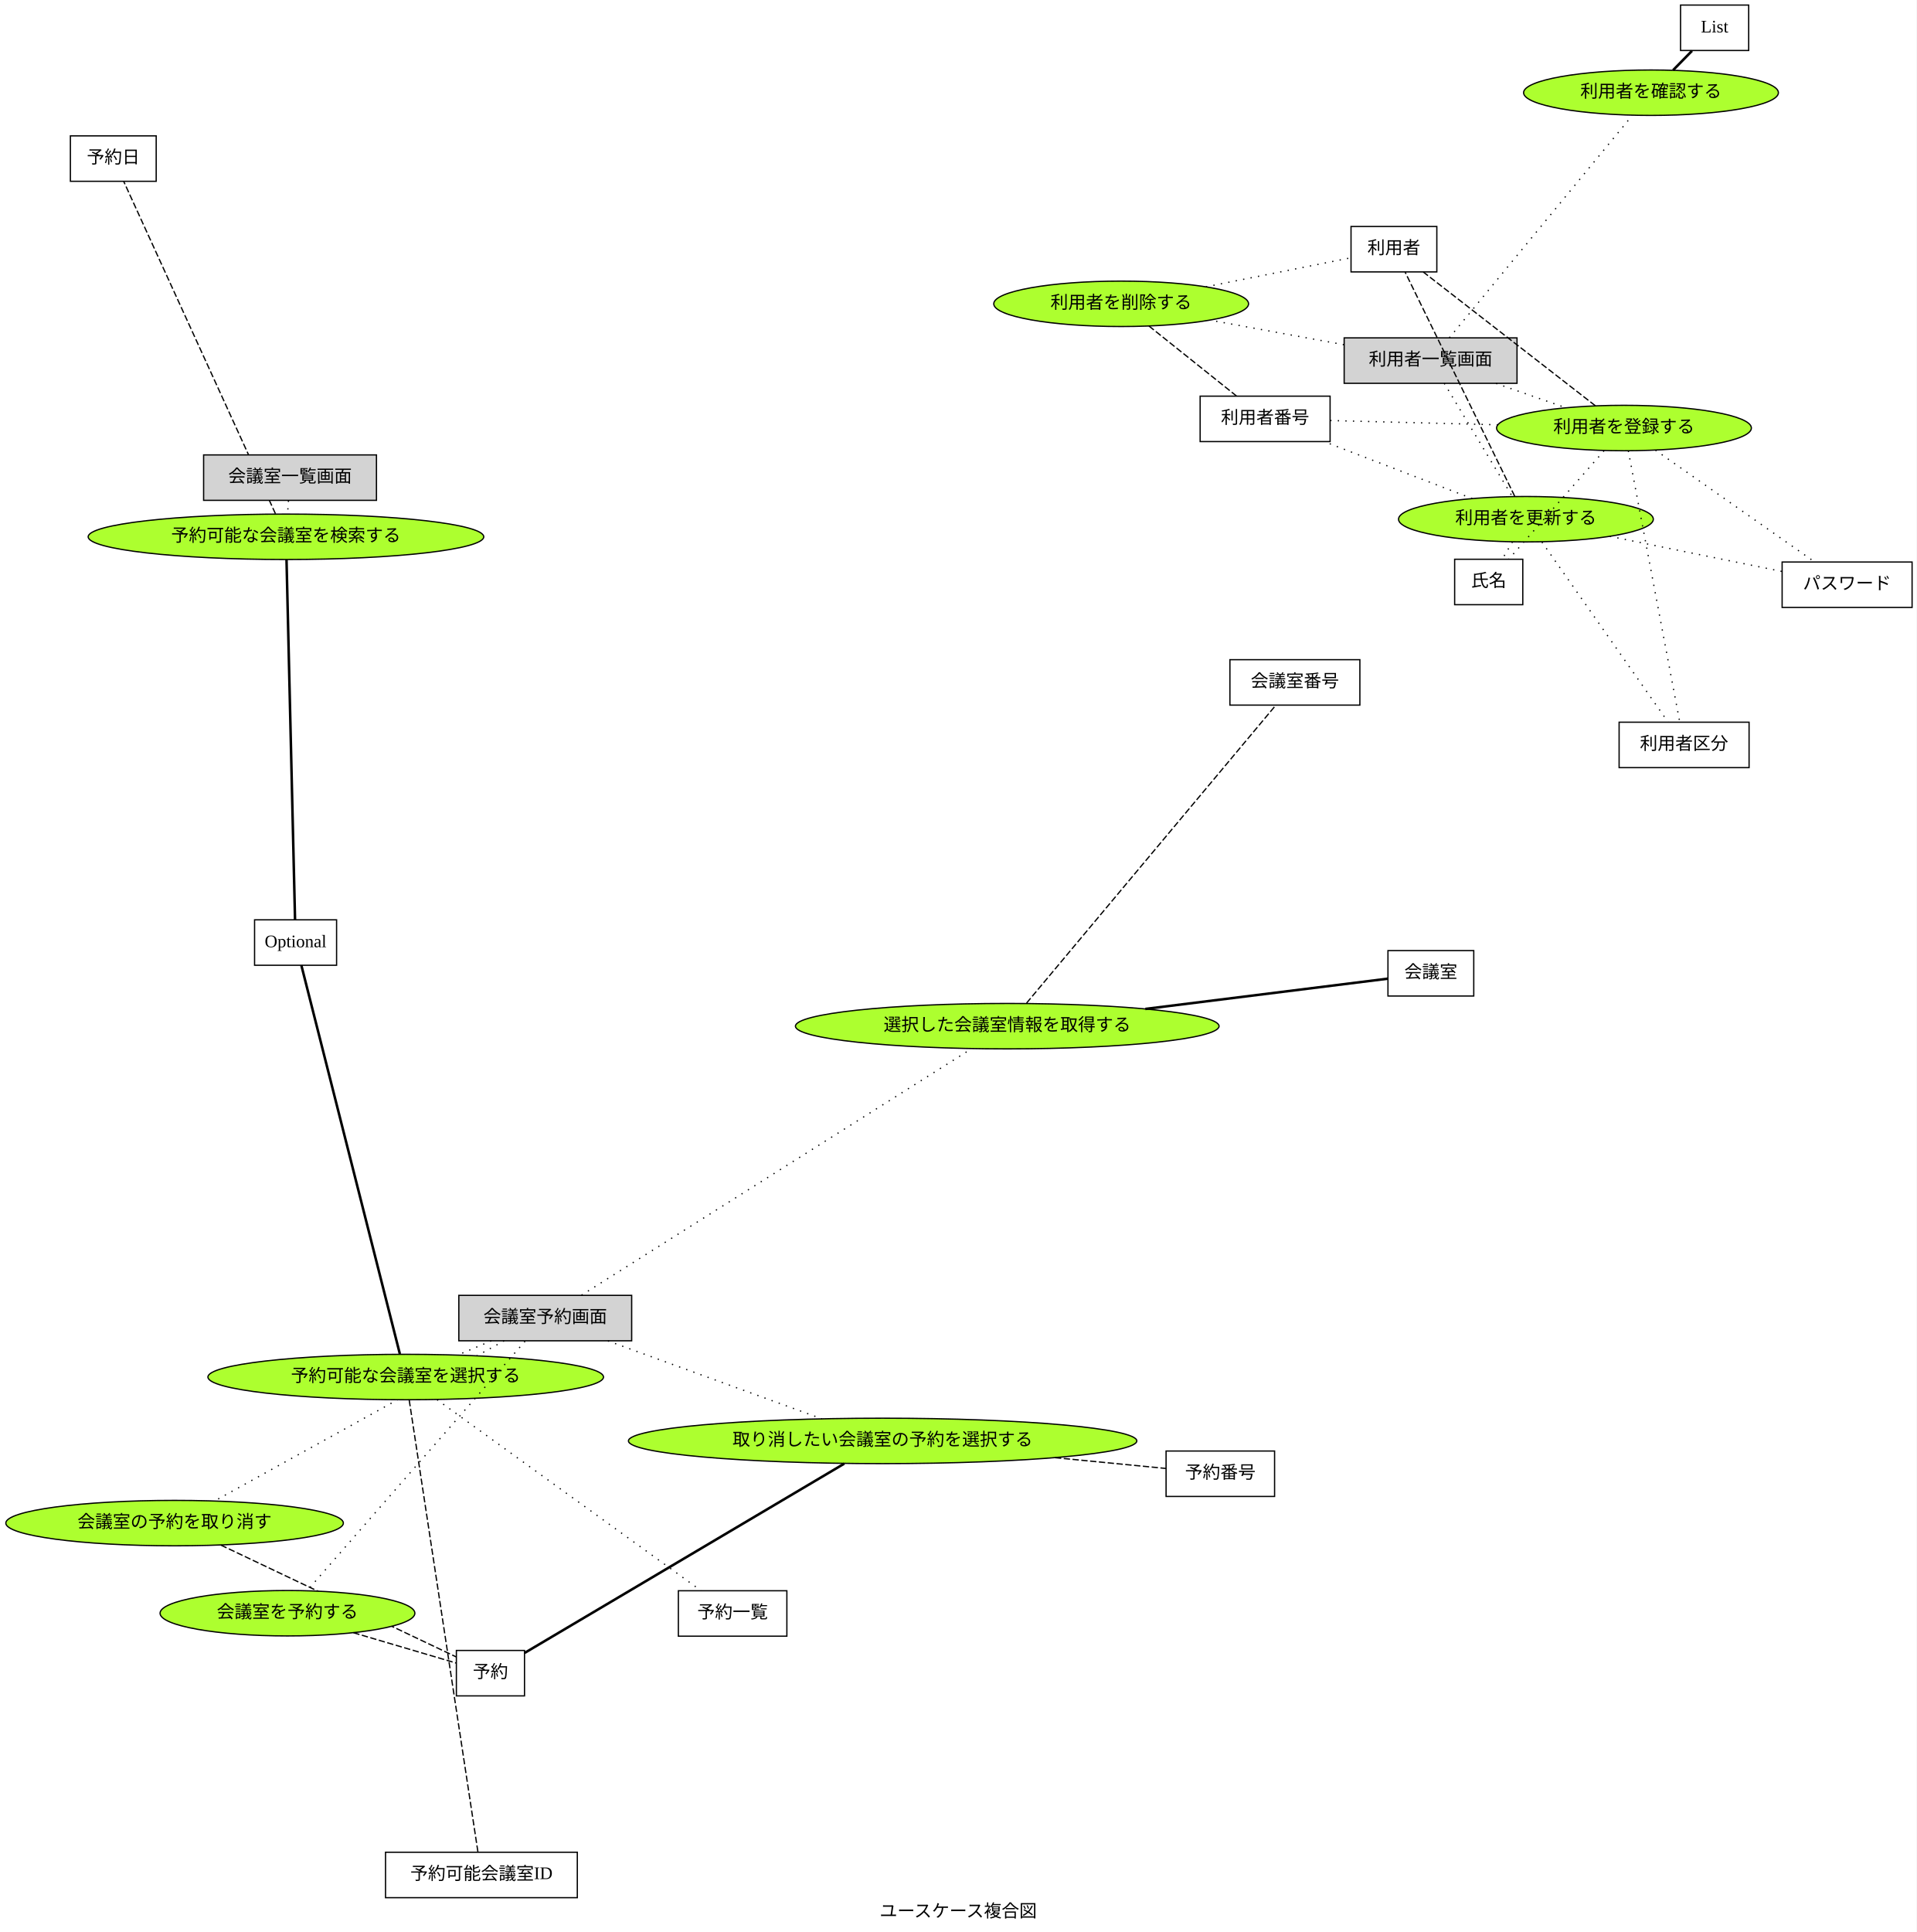
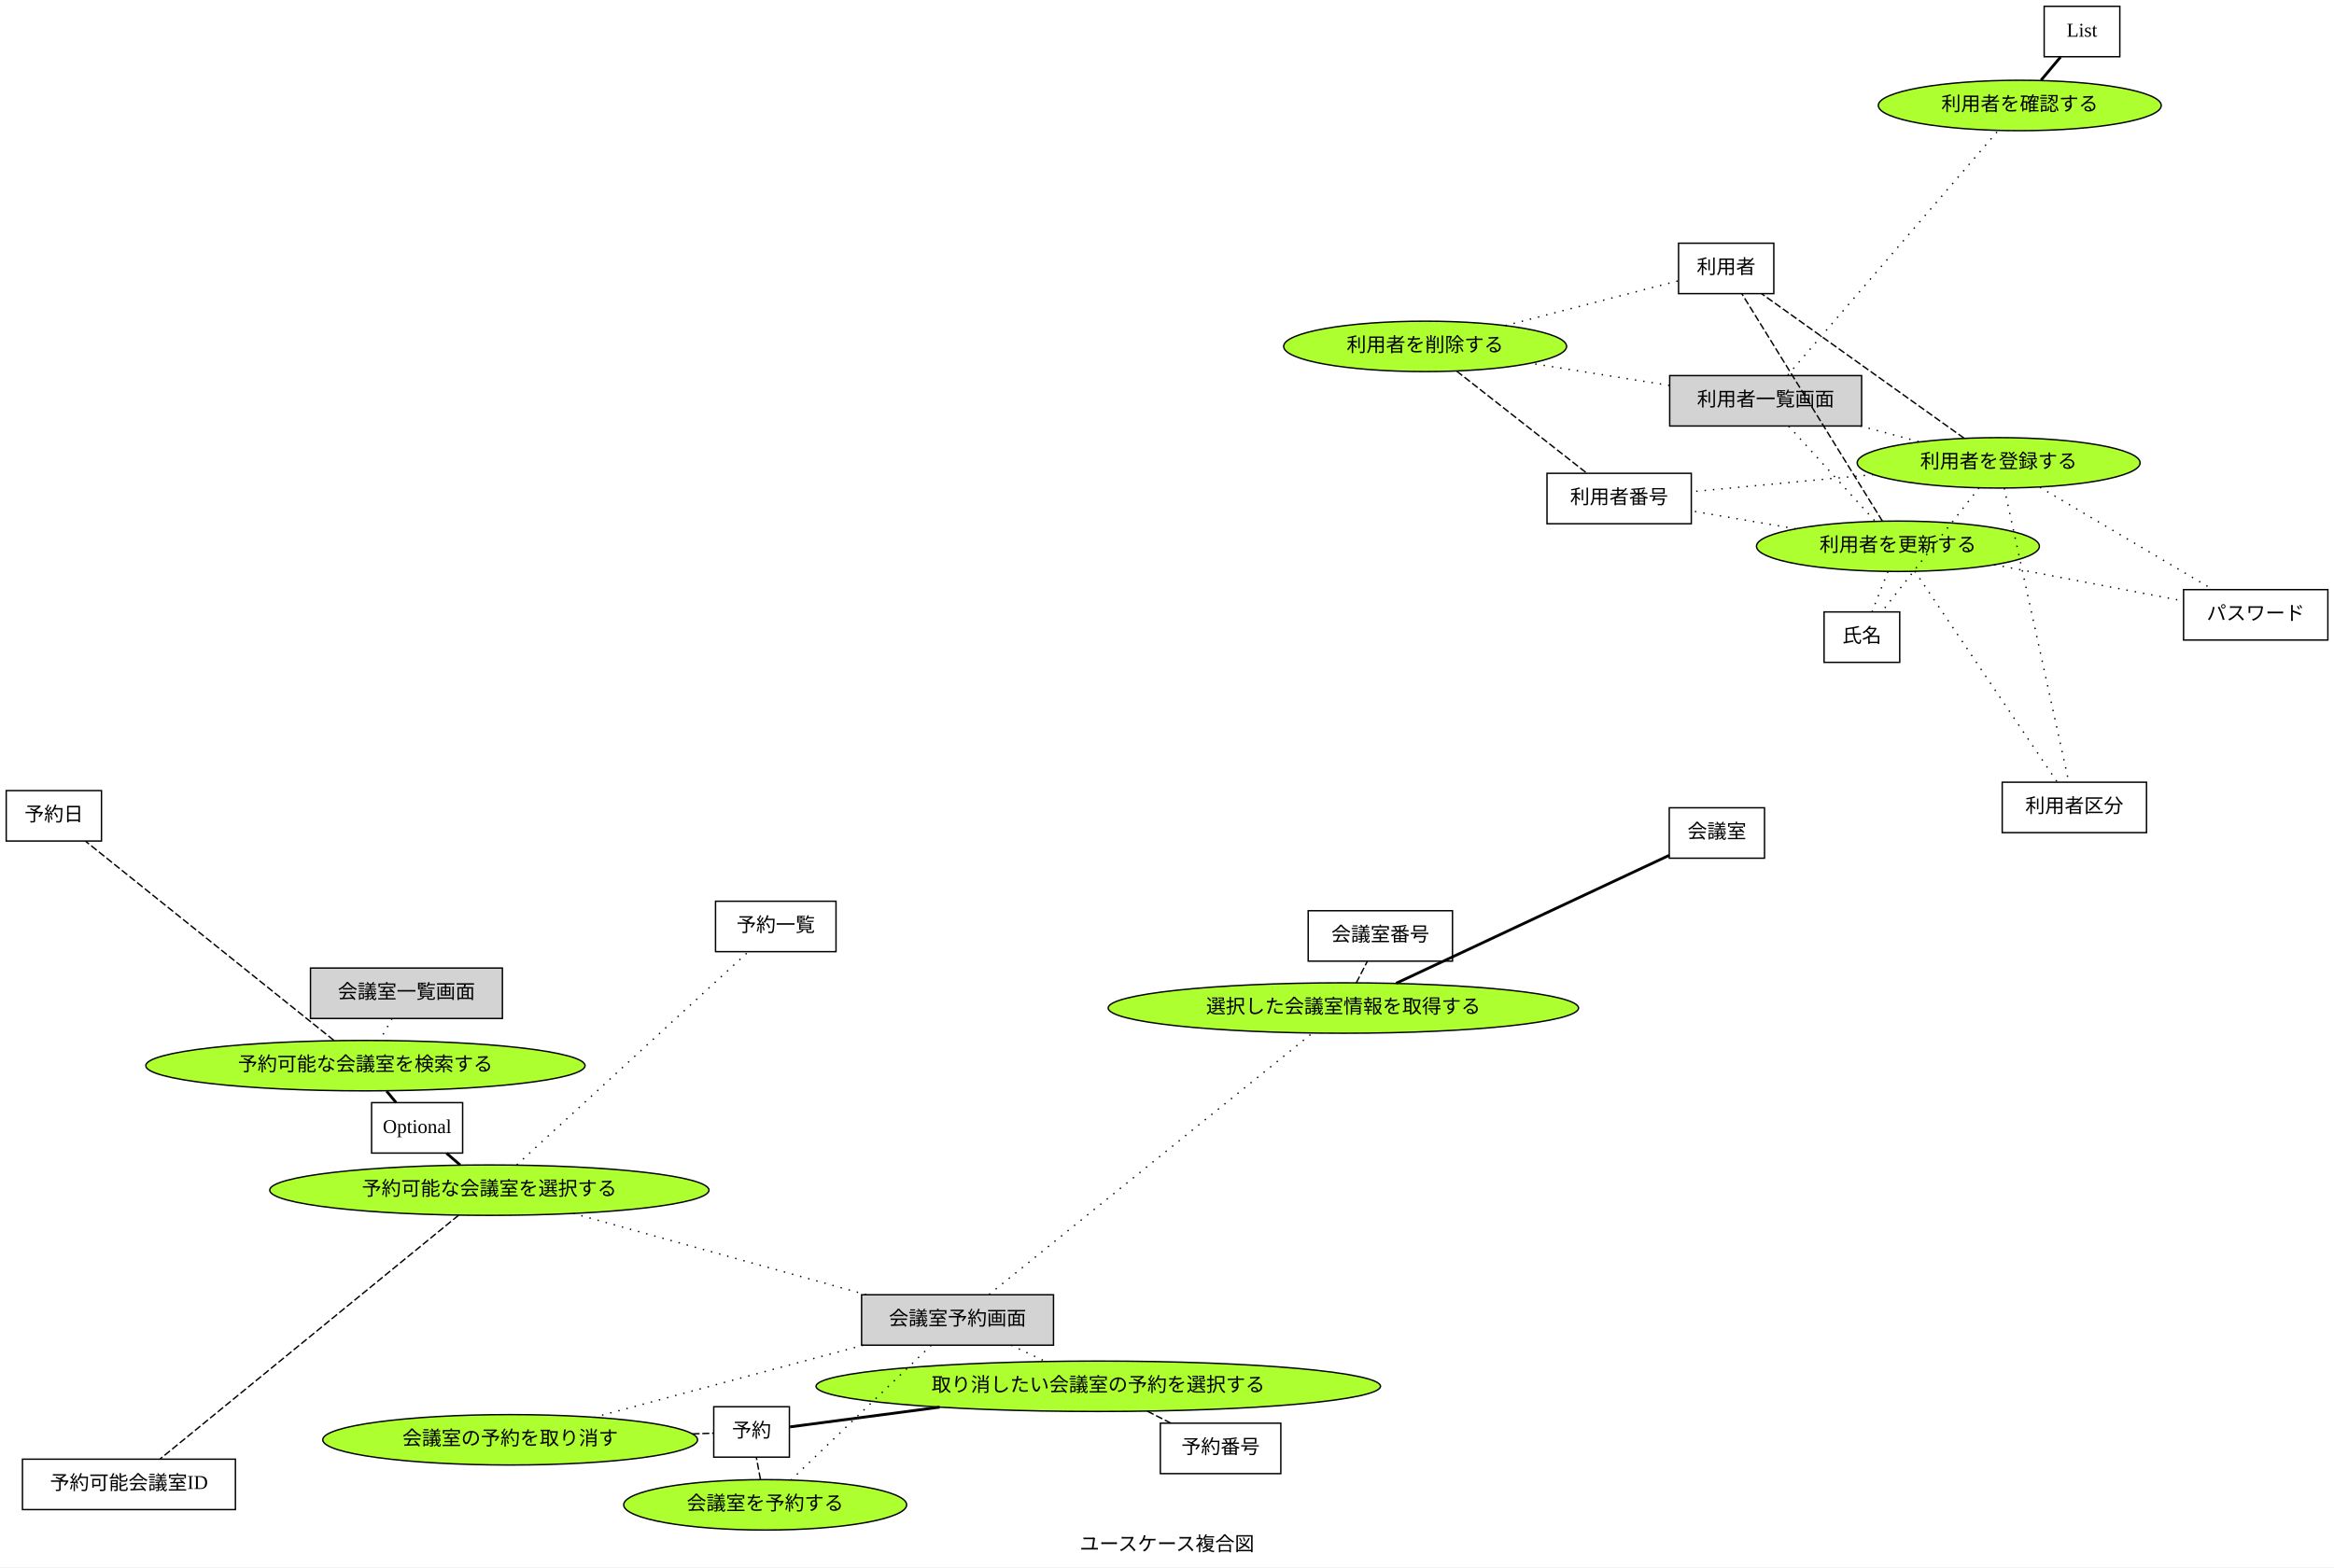
- <svg xmlns="http://www.w3.org/2000/svg" xmlns:xlink="http://www.w3.org/1999/xlink" width="1519pt" height="1531pt" viewBox="0.00 0.00 1519.00 1531.00">
-   <g id="graph0" class="graph" transform="scale(1 1) rotate(0) translate(4 1504)">
-     <polygon fill="white" stroke="transparent" points="-4,27 -4,-1504 1515,-1504 1515,27 -4,27" />
-     <text text-anchor="middle" x="755.5" y="15.2" font-family="Times New Roman,serif" font-size="14.00">ユースケース複合図
+ <svg xmlns="http://www.w3.org/2000/svg" xmlns:xlink="http://www.w3.org/1999/xlink" width="1666pt" height="1119pt" viewBox="0.00 0.00 1666.00 1119.00">
+   <g id="graph0" class="graph" transform="scale(1 1) rotate(0) translate(4 1092)">
+     <polygon fill="white" stroke="transparent" points="-4,27 -4,-1092 1662,-1092 1662,27 -4,27" />
+     <text text-anchor="middle" x="829" y="15.2" font-family="Times New Roman,serif" font-size="14.00">ユースケース複合図
        </text>
    <g id="node1" class="node">
      <g id="a_node1">
        <a xlink:href="https://github.com/k2works/application_programing_excercise_2022/tree/take13/src/main/java/mrs/application/scenario/MeetingRoomReservationScenario.java" xlink:title="MeetingRoomReservationScenario.cancel(Reservation)">
-           <ellipse fill="greenyellow" stroke="black" cx="134.38" cy="-297.03" rx="133.78" ry="18" />
-           <text text-anchor="middle" x="134.38" y="-293.33" font-family="Times New Roman,serif" font-size="14.00">会議室の予約を取り消す
+           <ellipse fill="greenyellow" stroke="black" cx="360.16" cy="-63.98" rx="133.78" ry="18" />
+           <text text-anchor="middle" x="360.16" y="-60.28" font-family="Times New Roman,serif" font-size="14.00">会議室の予約を取り消す
                    </text>
        </a>
      </g>
    </g>
    <g id="node2" class="node">
      <g id="a_node2">
        <a xlink:title="Reservation">
-           <polygon fill="none" stroke="black" points="411.71,-196.11 357.71,-196.11 357.71,-160.11 411.71,-160.11 411.71,-196.11" />
-           <text text-anchor="middle" x="384.71" y="-174.41" font-family="Times New Roman,serif" font-size="14.00">予約
+           <polygon fill="none" stroke="black" points="559.47,-87.6 505.47,-87.6 505.47,-51.6 559.47,-51.6 559.47,-87.6" />
+           <text text-anchor="middle" x="532.47" y="-65.9" font-family="Times New Roman,serif" font-size="14.00">予約
                    </text>
        </a>
      </g>
    </g>
    <g id="edge1" class="edge">
-       <path fill="none" stroke="black" stroke-dasharray="5,2" d="M171.04,-279.61C221.83,-255.48 312.43,-212.45 357.58,-191" />
+       <path fill="none" stroke="black" stroke-dasharray="5,2" d="M490.32,-68.22C495.63,-68.4 500.63,-68.56 505.21,-68.71" />
    </g>
    <g id="node7" class="node">
      <g id="a_node7">
        <a xlink:href="https://github.com/k2works/application_programing_excercise_2022/tree/take13/src/main/java/mrs/application/scenario/MeetingRoomReservationScenario.java" xlink:title="MeetingRoomReservationScenario.findOne(ReservationId)">
-           <ellipse fill="greenyellow" stroke="black" cx="695.55" cy="-362.16" rx="201.46" ry="18" />
-           <text text-anchor="middle" x="695.55" y="-358.46" font-family="Times New Roman,serif" font-size="14.00">取り消したい会議室の予約を選択する
+           <ellipse fill="greenyellow" stroke="black" cx="779.94" cy="-102.2" rx="201.46" ry="18" />
+           <text text-anchor="middle" x="779.94" y="-98.5" font-family="Times New Roman,serif" font-size="14.00">取り消したい会議室の予約を選択する
                    </text>
        </a>
      </g>
    </g>
    <g id="edge6" class="edge">
-       <path fill="none" stroke="black" stroke-width="2" d="M411.75,-194.12C469.5,-228.31 604.55,-308.28 665.16,-344.17" />
+       <path fill="none" stroke="black" stroke-width="2" d="M559.9,-73.21C586.01,-76.65 627.1,-82.07 666.74,-87.29" />
    </g>
    <g id="node3" class="node">
      <g id="a_node3">
        <a xlink:title="ReservationsController">
-           <polygon fill="lightgray" stroke="black" points="496.65,-477.5 359.65,-477.5 359.65,-441.5 496.65,-441.5 496.65,-477.5" />
-           <text text-anchor="middle" x="428.15" y="-455.8" font-family="Times New Roman,serif" font-size="14.00">会議室予約画面
+           <polygon fill="lightgray" stroke="black" points="747.99,-167.54 610.99,-167.54 610.99,-131.54 747.99,-131.54 747.99,-167.54" />
+           <text text-anchor="middle" x="679.49" y="-145.84" font-family="Times New Roman,serif" font-size="14.00">会議室予約画面
                    </text>
        </a>
      </g>
    </g>
    <g id="edge2" class="edge">
-       <path fill="none" stroke="black" stroke-dasharray="1,5" d="M395.59,-441.49C338.82,-410.1 222.43,-345.73 166.19,-314.63" />
+       <path fill="none" stroke="black" stroke-dasharray="1,5" d="M612.16,-131.5C555.44,-116.3 475.02,-94.75 420.4,-80.12" />
    </g>
    <g id="node4" class="node">
      <g id="a_node4">
        <a xlink:href="https://github.com/k2works/application_programing_excercise_2022/tree/take13/src/main/java/mrs/application/scenario/MeetingRoomReservationScenario.java" xlink:title="MeetingRoomReservationScenario.findMeetingRoom(RoomId)">
-           <ellipse fill="greenyellow" stroke="black" cx="794.32" cy="-690.82" rx="167.87" ry="18" />
-           <text text-anchor="middle" x="794.32" y="-687.12" font-family="Times New Roman,serif" font-size="14.00">選択した会議室情報を取得する
+           <ellipse fill="greenyellow" stroke="black" cx="954.89" cy="-372.27" rx="167.87" ry="18" />
+           <text text-anchor="middle" x="954.89" y="-368.57" font-family="Times New Roman,serif" font-size="14.00">選択した会議室情報を取得する
                    </text>
        </a>
      </g>
    </g>
    <g id="edge5" class="edge">
-       <path fill="none" stroke="black" stroke-dasharray="1,5" d="M456.89,-477.65C525.5,-521 698.25,-630.13 766.22,-673.07" />
+       <path fill="none" stroke="black" stroke-dasharray="1,5" d="M702.03,-167.77C753.93,-209.74 881.36,-312.81 932.81,-354.42" />
    </g>
    <g id="edge8" class="edge">
-       <path fill="none" stroke="black" stroke-dasharray="1,5" d="M477.82,-441.42C526.3,-423.77 599.57,-397.09 647.49,-379.65" />
+       <path fill="none" stroke="black" stroke-dasharray="1,5" d="M717.75,-131.51C725.74,-127.75 734.15,-123.78 742.12,-120.03" />
    </g>
    <g id="node9" class="node">
      <g id="a_node9">
        <a xlink:href="https://github.com/k2works/application_programing_excercise_2022/tree/take13/src/main/java/mrs/application/scenario/MeetingRoomReservationScenario.java" xlink:title="MeetingRoomReservationScenario.findReservations(ReservableRoomId)">
-           <ellipse fill="greenyellow" stroke="black" cx="317.56" cy="-412.78" rx="156.77" ry="18" />
-           <text text-anchor="middle" x="317.56" y="-409.08" font-family="Times New Roman,serif" font-size="14.00">予約可能な会議室を選択する
+           <ellipse fill="greenyellow" stroke="black" cx="345.29" cy="-242.23" rx="156.77" ry="18" />
+           <text text-anchor="middle" x="345.29" y="-238.53" font-family="Times New Roman,serif" font-size="14.00">予約可能な会議室を選択する
                    </text>
        </a>
      </g>
    </g>
    <g id="edge12" class="edge">
-       <path fill="none" stroke="black" stroke-dasharray="1,5" d="M385.39,-441.44C376.64,-437.74 367.45,-433.85 358.75,-430.18" />
+       <path fill="none" stroke="black" stroke-dasharray="1,5" d="M614.26,-167.63C553.66,-184.44 464.16,-209.26 405.3,-225.59" />
    </g>
    <g id="node13" class="node">
      <g id="a_node13">
        <a xlink:href="https://github.com/k2works/application_programing_excercise_2022/tree/take13/src/main/java/mrs/application/scenario/MeetingRoomReservationScenario.java" xlink:title="MeetingRoomReservationScenario.reserve(Reservation)">
-           <ellipse fill="greenyellow" stroke="black" cx="223.84" cy="-225.61" rx="100.98" ry="18" />
-           <text text-anchor="middle" x="223.84" y="-221.91" font-family="Times New Roman,serif" font-size="14.00">会議室を予約する
+           <ellipse fill="greenyellow" stroke="black" cx="542.18" cy="-17.55" rx="100.98" ry="18" />
+           <text text-anchor="middle" x="542.18" y="-13.85" font-family="Times New Roman,serif" font-size="14.00">会議室を予約する
                    </text>
        </a>
      </g>
    </g>
    <g id="edge14" class="edge">
-       <path fill="none" stroke="black" stroke-dasharray="1,5" d="M412.12,-441.15C373.84,-397.32 277.45,-286.98 239.52,-243.56" />
+       <path fill="none" stroke="black" stroke-dasharray="1,5" d="M660.69,-131.47C634.39,-106.19 586.93,-60.57 560.76,-35.41" />
    </g>
    <g id="node6" class="node">
      <g id="a_node6">
        <a xlink:title="RoomId">
-           <polygon fill="none" stroke="black" points="1073.8,-981.24 970.8,-981.24 970.8,-945.24 1073.8,-945.24 1073.8,-981.24" />
-           <text text-anchor="middle" x="1022.3" y="-959.54" font-family="Times New Roman,serif" font-size="14.00">会議室番号
+           <polygon fill="none" stroke="black" points="1032.78,-441.74 929.78,-441.74 929.78,-405.74 1032.78,-405.74 1032.78,-441.74" />
+           <text text-anchor="middle" x="981.28" y="-420.04" font-family="Times New Roman,serif" font-size="14.00">会議室番号
                    </text>
        </a>
      </g>
    </g>
    <g id="edge4" class="edge">
-       <path fill="none" stroke="black" stroke-dasharray="5,2" d="M809.63,-709.12C851.16,-758.74 965.6,-895.49 1007.06,-945.03" />
+       <path fill="none" stroke="black" stroke-dasharray="5,2" d="M964.12,-390.27C966.67,-395.26 969.45,-400.67 972.01,-405.66" />
    </g>
    <g id="node5" class="node">
      <g id="a_node5">
        <a xlink:title="MeetingRoom">
-           <polygon fill="none" stroke="black" points="1164.06,-750.71 1096.06,-750.71 1096.06,-714.71 1164.06,-714.71 1164.06,-750.71" />
-           <text text-anchor="middle" x="1130.06" y="-729.01" font-family="Times New Roman,serif" font-size="14.00">会議室
+           <polygon fill="none" stroke="black" points="1255.51,-515.25 1187.51,-515.25 1187.51,-479.25 1255.51,-479.25 1255.51,-515.25" />
+           <text text-anchor="middle" x="1221.51" y="-493.55" font-family="Times New Roman,serif" font-size="14.00">会議室
                    </text>
        </a>
      </g>
    </g>
    <g id="edge3" class="edge">
-       <path fill="none" stroke="black" stroke-width="2" d="M1096.02,-728.47C1051.26,-722.88 970.47,-712.8 903.76,-704.47" />
+       <path fill="none" stroke="black" stroke-width="2" d="M1187.47,-481.3C1137.49,-457.87 1044.57,-414.31 992.58,-389.95" />
    </g>
    <g id="node8" class="node">
      <g id="a_node8">
        <a xlink:title="ReservationId">
-           <polygon fill="none" stroke="black" points="1006.2,-354.15 920.2,-354.15 920.2,-318.15 1006.2,-318.15 1006.2,-354.15" />
-           <text text-anchor="middle" x="963.2" y="-332.45" font-family="Times New Roman,serif" font-size="14.00">予約番号
+           <polygon fill="none" stroke="black" points="910.25,-75.84 824.25,-75.84 824.25,-39.84 910.25,-39.84 910.25,-75.84" />
+           <text text-anchor="middle" x="867.25" y="-54.14" font-family="Times New Roman,serif" font-size="14.00">予約番号
                    </text>
        </a>
      </g>
    </g>
    <g id="edge7" class="edge">
-       <path fill="none" stroke="black" stroke-dasharray="5,2" d="M832.12,-348.89C864.08,-345.78 895.84,-342.7 920.08,-340.34" />
+       <path fill="none" stroke="black" stroke-dasharray="5,2" d="M814.95,-84.41C820.45,-81.62 826.15,-78.72 831.66,-75.92" />
    </g>
    <g id="node11" class="node">
      <g id="a_node11">
        <a xlink:title="ReservableRoomId">
-           <polygon fill="none" stroke="black" points="453.56,-36.2 301.56,-36.2 301.56,-0.2 453.56,-0.2 453.56,-36.2" />
-           <text text-anchor="middle" x="377.56" y="-14.5" font-family="Times New Roman,serif" font-size="14.00">予約可能会議室ID
+           <polygon fill="none" stroke="black" points="164.04,-50.15 12.04,-50.15 12.04,-14.15 164.04,-14.15 164.04,-50.15" />
+           <text text-anchor="middle" x="88.04" y="-28.45" font-family="Times New Roman,serif" font-size="14.00">予約可能会議室ID
                    </text>
        </a>
      </g>
    </g>
    <g id="edge10" class="edge">
-       <path fill="none" stroke="black" stroke-dasharray="5,2" d="M320.33,-394.54C330.38,-328.46 364.81,-102.01 374.82,-36.24" />
+       <path fill="none" stroke="black" stroke-dasharray="5,2" d="M323.35,-224.32C274.87,-184.73 159.04,-90.14 110.28,-50.31" />
    </g>
    <g id="node12" class="node">
      <g id="a_node12">
        <a xlink:title="ReservationList">
-           <polygon fill="none" stroke="black" points="619.65,-243.42 533.65,-243.42 533.65,-207.42 619.65,-207.42 619.65,-243.42" />
-           <text text-anchor="middle" x="576.65" y="-221.72" font-family="Times New Roman,serif" font-size="14.00">予約一覧
+           <polygon fill="none" stroke="black" points="592.74,-448.52 506.74,-448.52 506.74,-412.52 592.74,-412.52 592.74,-448.52" />
+           <text text-anchor="middle" x="549.74" y="-426.82" font-family="Times New Roman,serif" font-size="14.00">予約一覧
                    </text>
        </a>
      </g>
    </g>
    <g id="edge11" class="edge">
-       <path fill="none" stroke="black" stroke-dasharray="1,5" d="M342.4,-394.81C391.8,-359.09 501.86,-279.51 551.5,-243.61" />
+       <path fill="none" stroke="black" stroke-dasharray="1,5" d="M364.89,-260.28C403.87,-296.18 490.72,-376.17 529.89,-412.24" />
    </g>
    <g id="node10" class="node">
      <g id="a_node10">
        <a xlink:title="Optional">
-           <polygon fill="none" stroke="black" points="262.77,-775.09 197.77,-775.09 197.77,-739.09 262.77,-739.09 262.77,-775.09" />
-           <text text-anchor="middle" x="230.27" y="-753.39" font-family="Times New Roman,serif" font-size="14.00">Optional
+           <polygon fill="none" stroke="black" points="326.23,-304.71 261.23,-304.71 261.23,-268.71 326.23,-268.71 326.23,-304.71" />
+           <text text-anchor="middle" x="293.73" y="-283.01" font-family="Times New Roman,serif" font-size="14.00">Optional
                    </text>
        </a>
      </g>
    </g>
    <g id="edge9" class="edge">
-       <path fill="none" stroke="black" stroke-width="2" d="M234.84,-739.06C249.89,-679.7 297.79,-490.75 312.93,-431.04" />
+       <path fill="none" stroke="black" stroke-width="2" d="M314.7,-268.62C317.93,-265.83 321.27,-262.95 324.5,-260.16" />
    </g>
    <g id="node25" class="node">
      <g id="a_node25">
        <a xlink:href="https://github.com/k2works/application_programing_excercise_2022/tree/take13/src/main/java/mrs/application/service/room/RoomService.java" xlink:title="RoomService.findReservableRooms(ReservedDate)">
-           <ellipse fill="greenyellow" stroke="black" cx="222.65" cy="-1078.62" rx="156.77" ry="18" />
-           <text text-anchor="middle" x="222.65" y="-1074.92" font-family="Times New Roman,serif" font-size="14.00">予約可能な会議室を検索する
+           <ellipse fill="greenyellow" stroke="black" cx="256.83" cy="-331.12" rx="156.77" ry="18" />
+           <text text-anchor="middle" x="256.83" y="-327.42" font-family="Times New Roman,serif" font-size="14.00">予約可能な会議室を検索する
                    </text>
        </a>
      </g>
    </g>
    <g id="edge32" class="edge">
-       <path fill="none" stroke="black" stroke-width="2" d="M229.84,-775.3C228.5,-831.89 224.41,-1004.29 223.08,-1060.61" />
+       <path fill="none" stroke="black" stroke-width="2" d="M278.72,-304.77C276.49,-307.46 274.18,-310.24 271.95,-312.93" />
    </g>
    <g id="edge13" class="edge">
-       <path fill="none" stroke="black" stroke-dasharray="5,2" d="M276.07,-210.19C303.23,-202.17 335.29,-192.7 357.52,-186.14" />
+       <path fill="none" stroke="black" stroke-dasharray="5,2" d="M538.79,-35.76C537.85,-40.8 536.83,-46.27 535.89,-51.32" />
    </g>
    <g id="node14" class="node">
      <g id="a_node14">
        <a xlink:href="https://github.com/k2works/application_programing_excercise_2022/tree/take13/src/main/java/mrs/application/service/auth/UserManagementService.java" xlink:title="UserManagementService.delete(UserId)">
-           <ellipse fill="greenyellow" stroke="black" cx="884.6" cy="-1263.25" rx="100.98" ry="18" />
-           <text text-anchor="middle" x="884.6" y="-1259.55" font-family="Times New Roman,serif" font-size="14.00">利用者を削除する
+           <ellipse fill="greenyellow" stroke="black" cx="1013.25" cy="-844.68" rx="100.98" ry="18" />
+           <text text-anchor="middle" x="1013.25" y="-840.98" font-family="Times New Roman,serif" font-size="14.00">利用者を削除する
                    </text>
        </a>
      </g>
    </g>
    <g id="node15" class="node">
      <g id="a_node15">
        <a xlink:title="UserId">
-           <polygon fill="none" stroke="black" points="1050.2,-1190.07 947.2,-1190.07 947.2,-1154.07 1050.2,-1154.07 1050.2,-1190.07" />
-           <text text-anchor="middle" x="998.7" y="-1168.37" font-family="Times New Roman,serif" font-size="14.00">利用者番号
+           <polygon fill="none" stroke="black" points="1203.24,-754.05 1100.24,-754.05 1100.24,-718.05 1203.24,-718.05 1203.24,-754.05" />
+           <text text-anchor="middle" x="1151.74" y="-732.35" font-family="Times New Roman,serif" font-size="14.00">利用者番号
                    </text>
        </a>
      </g>
    </g>
    <g id="edge15" class="edge">
-       <path fill="none" stroke="black" stroke-dasharray="5,2" d="M906.6,-1245.67C926.54,-1229.73 955.82,-1206.33 975.99,-1190.22" />
+       <path fill="none" stroke="black" stroke-dasharray="5,2" d="M1035.81,-826.99C1061.41,-806.91 1102.95,-774.33 1128.73,-754.1" />
    </g>
    <g id="node16" class="node">
      <g id="a_node16">
        <a xlink:title="User">
-           <polygon fill="none" stroke="black" points="1134.79,-1324.53 1066.79,-1324.53 1066.79,-1288.53 1134.79,-1288.53 1134.79,-1324.53" />
-           <text text-anchor="middle" x="1100.79" y="-1302.83" font-family="Times New Roman,serif" font-size="14.00">利用者
+           <polygon fill="none" stroke="black" points="1262.14,-918.35 1194.14,-918.35 1194.14,-882.35 1262.14,-882.35 1262.14,-918.35" />
+           <text text-anchor="middle" x="1228.14" y="-896.65" font-family="Times New Roman,serif" font-size="14.00">利用者
                    </text>
        </a>
      </g>
    </g>
    <g id="edge16" class="edge">
-       <path fill="none" stroke="black" stroke-dasharray="1,5" d="M951.82,-1276.71C989.87,-1284.32 1035.85,-1293.53 1066.57,-1299.68" />
+       <path fill="none" stroke="black" stroke-dasharray="1,5" d="M1070.55,-859.53C1109.97,-869.74 1160.98,-882.95 1194.12,-891.54" />
    </g>
    <g id="node17" class="node">
      <g id="a_node17">
        <a xlink:title="UserController">
-           <polygon fill="lightgray" stroke="black" points="1198.35,-1236.25 1061.35,-1236.25 1061.35,-1200.25 1198.35,-1200.25 1198.35,-1236.25" />
-           <text text-anchor="middle" x="1129.85" y="-1214.55" font-family="Times New Roman,serif" font-size="14.00">利用者一覧画面
+           <polygon fill="lightgray" stroke="black" points="1324.82,-823.83 1187.82,-823.83 1187.82,-787.83 1324.82,-787.83 1324.82,-823.83" />
+           <text text-anchor="middle" x="1256.32" y="-802.13" font-family="Times New Roman,serif" font-size="14.00">利用者一覧画面
                    </text>
        </a>
      </g>
    </g>
    <g id="edge17" class="edge">
-       <path fill="none" stroke="black" stroke-dasharray="1,5" d="M1061.21,-1230.84C1028.05,-1236.93 988.31,-1244.22 954.93,-1250.34" />
+       <path fill="none" stroke="black" stroke-dasharray="1,5" d="M1187.64,-816.81C1156.75,-821.75 1120.21,-827.59 1088.58,-832.64" />
    </g>
    <g id="node18" class="node">
      <g id="a_node18">
        <a xlink:href="https://github.com/k2works/application_programing_excercise_2022/tree/take13/src/main/java/mrs/application/service/auth/UserManagementService.java" xlink:title="UserManagementService.findAll()">
-           <ellipse fill="greenyellow" stroke="black" cx="1304.54" cy="-1430.54" rx="100.98" ry="18" />
-           <text text-anchor="middle" x="1304.54" y="-1426.84" font-family="Times New Roman,serif" font-size="14.00">利用者を確認する
+           <ellipse fill="greenyellow" stroke="black" cx="1437.72" cy="-1016.69" rx="100.98" ry="18" />
+           <text text-anchor="middle" x="1437.72" y="-1012.99" font-family="Times New Roman,serif" font-size="14.00">利用者を確認する
                    </text>
        </a>
      </g>
    </g>
    <g id="edge19" class="edge">
-       <path fill="none" stroke="black" stroke-dasharray="1,5" d="M1144.74,-1236.35C1177.75,-1276.46 1256.71,-1372.42 1289.68,-1412.49" />
+       <path fill="none" stroke="black" stroke-dasharray="1,5" d="M1272.1,-824.18C1306.58,-864.26 1388.27,-959.21 1422.36,-998.84" />
    </g>
    <g id="node20" class="node">
      <g id="a_node20">
        <a xlink:href="https://github.com/k2works/application_programing_excercise_2022/tree/take13/src/main/java/mrs/application/service/auth/UserManagementService.java" xlink:title="UserManagementService.regist(User)">
-           <ellipse fill="greenyellow" stroke="black" cx="1283.13" cy="-1164.81" rx="100.98" ry="18" />
-           <text text-anchor="middle" x="1283.13" y="-1161.11" font-family="Times New Roman,serif" font-size="14.00">利用者を登録する
+           <ellipse fill="greenyellow" stroke="black" cx="1422.63" cy="-761.53" rx="100.98" ry="18" />
+           <text text-anchor="middle" x="1422.63" y="-757.83" font-family="Times New Roman,serif" font-size="14.00">利用者を登録する
                    </text>
        </a>
      </g>
    </g>
    <g id="edge25" class="edge">
-       <path fill="none" stroke="black" stroke-dasharray="1,5" d="M1181.74,-1200.16C1199.64,-1193.92 1219.54,-1186.98 1236.95,-1180.91" />
+       <path fill="none" stroke="black" stroke-dasharray="1,5" d="M1323.96,-787.82C1338.08,-784.05 1352.82,-780.13 1366.47,-776.49" />
    </g>
    <g id="node24" class="node">
      <g id="a_node24">
        <a xlink:href="https://github.com/k2works/application_programing_excercise_2022/tree/take13/src/main/java/mrs/application/service/auth/UserManagementService.java" xlink:title="UserManagementService.update(User)">
-           <ellipse fill="greenyellow" stroke="black" cx="1205.41" cy="-1092.56" rx="100.98" ry="18" />
-           <text text-anchor="middle" x="1205.41" y="-1088.86" font-family="Times New Roman,serif" font-size="14.00">利用者を更新する
+           <ellipse fill="greenyellow" stroke="black" cx="1350.74" cy="-701.96" rx="100.98" ry="18" />
+           <text text-anchor="middle" x="1350.74" y="-698.26" font-family="Times New Roman,serif" font-size="14.00">利用者を更新する
                    </text>
        </a>
      </g>
    </g>
    <g id="edge31" class="edge">
-       <path fill="none" stroke="black" stroke-dasharray="1,5" d="M1140.67,-1200.24C1155.04,-1176.35 1180.25,-1134.41 1194.6,-1110.54" />
+       <path fill="none" stroke="black" stroke-dasharray="1,5" d="M1272.76,-787.74C1290.1,-768.68 1317.22,-738.84 1334.48,-719.85" />
    </g>
    <g id="node19" class="node">
      <g id="a_node19">
        <a xlink:title="List">
-           <polygon fill="none" stroke="black" points="1381.96,-1499.99 1327.96,-1499.99 1327.96,-1463.99 1381.96,-1463.99 1381.96,-1499.99" />
-           <text text-anchor="middle" x="1354.96" y="-1478.29" font-family="Times New Roman,serif" font-size="14.00">List
+           <polygon fill="none" stroke="black" points="1509.12,-1087.5 1455.12,-1087.5 1455.12,-1051.5 1509.12,-1051.5 1509.12,-1087.5" />
+           <text text-anchor="middle" x="1482.12" y="-1065.8" font-family="Times New Roman,serif" font-size="14.00">List
                    </text>
        </a>
      </g>
    </g>
    <g id="edge18" class="edge">
-       <path fill="none" stroke="black" stroke-width="2" d="M1337.04,-1463.71C1332.17,-1458.74 1326.91,-1453.37 1322.06,-1448.42" />
+       <path fill="none" stroke="black" stroke-width="2" d="M1466.84,-1051.33C1462.32,-1045.96 1457.38,-1040.08 1452.88,-1034.72" />
    </g>
    <g id="edge21" class="edge">
-       <path fill="none" stroke="black" stroke-dasharray="1,5" d="M1183.25,-1167.36C1138.43,-1168.5 1087.44,-1169.8 1050.43,-1170.75" />
+       <path fill="none" stroke="black" stroke-dasharray="1,5" d="M1333.18,-753.12C1290.19,-749.08 1240.17,-744.37 1203.56,-740.93" />
    </g>
    <g id="edge20" class="edge">
-       <path fill="none" stroke="black" stroke-dasharray="5,2" d="M1260.41,-1182.48C1225.56,-1209.56 1159.28,-1261.07 1124.09,-1288.42" />
+       <path fill="none" stroke="black" stroke-dasharray="5,2" d="M1398,-779.11C1360.89,-805.6 1291.02,-855.47 1253.49,-882.25" />
    </g>
    <g id="node21" class="node">
      <g id="a_node21">
        <a xlink:title="RoleName">
-           <polygon fill="none" stroke="black" points="1382.27,-931.7 1279.27,-931.7 1279.27,-895.7 1382.27,-895.7 1382.27,-931.7" />
-           <text text-anchor="middle" x="1330.77" y="-910" font-family="Times New Roman,serif" font-size="14.00">利用者区分
+           <polygon fill="none" stroke="black" points="1528.17,-533.5 1425.17,-533.5 1425.17,-497.5 1528.17,-497.5 1528.17,-533.5" />
+           <text text-anchor="middle" x="1476.67" y="-511.8" font-family="Times New Roman,serif" font-size="14.00">利用者区分
                    </text>
        </a>
      </g>
    </g>
    <g id="edge22" class="edge">
-       <path fill="none" stroke="black" stroke-dasharray="1,5" d="M1286.56,-1146.75C1295.33,-1100.54 1318.5,-978.35 1327.31,-931.94" />
+       <path fill="none" stroke="black" stroke-dasharray="1,5" d="M1426.61,-743.44C1436.6,-697.94 1462.69,-579.15 1472.69,-533.62" />
    </g>
    <g id="node22" class="node">
      <g id="a_node22">
        <a xlink:title="UserName">
-           <polygon fill="none" stroke="black" points="1202.92,-1060.82 1148.92,-1060.82 1148.92,-1024.82 1202.92,-1024.82 1202.92,-1060.82" />
-           <text text-anchor="middle" x="1175.92" y="-1039.12" font-family="Times New Roman,serif" font-size="14.00">氏名
+           <polygon fill="none" stroke="black" points="1352.01,-655.08 1298.01,-655.08 1298.01,-619.08 1352.01,-619.08 1352.01,-655.08" />
+           <text text-anchor="middle" x="1325.01" y="-633.38" font-family="Times New Roman,serif" font-size="14.00">氏名
                    </text>
        </a>
      </g>
    </g>
    <g id="edge23" class="edge">
-       <path fill="none" stroke="black" stroke-dasharray="1,5" d="M1267.31,-1146.81C1247.04,-1123.75 1212.11,-1083.99 1191.81,-1060.89" />
+       <path fill="none" stroke="black" stroke-dasharray="1,5" d="M1408.65,-743.7C1390.19,-720.18 1357.89,-678.99 1339.29,-655.28" />
    </g>
    <g id="node23" class="node">
      <g id="a_node23">
        <a xlink:title="Password">
-           <polygon fill="none" stroke="black" points="1511.47,-1058.63 1408.47,-1058.63 1408.47,-1022.63 1511.47,-1022.63 1511.47,-1058.63" />
-           <text text-anchor="middle" x="1459.97" y="-1036.93" font-family="Times New Roman,serif" font-size="14.00">パスワード
+           <polygon fill="none" stroke="black" points="1657.62,-671.01 1554.62,-671.01 1554.62,-635.01 1657.62,-635.01 1657.62,-671.01" />
+           <text text-anchor="middle" x="1606.12" y="-649.31" font-family="Times New Roman,serif" font-size="14.00">パスワード
                    </text>
        </a>
      </g>
    </g>
    <g id="edge24" class="edge">
-       <path fill="none" stroke="black" stroke-dasharray="1,5" d="M1308.09,-1147.28C1341.51,-1123.82 1400.49,-1082.4 1434.28,-1058.67" />
+       <path fill="none" stroke="black" stroke-dasharray="1,5" d="M1452.11,-744.1C1485.95,-724.08 1541.18,-691.42 1575.49,-671.12" />
    </g>
    <g id="edge27" class="edge">
-       <path fill="none" stroke="black" stroke-dasharray="1,5" d="M1162.83,-1108.94C1128.67,-1122.08 1080.78,-1140.5 1045.54,-1154.05" />
+       <path fill="none" stroke="black" stroke-dasharray="1,5" d="M1277.77,-714.46C1253.15,-718.68 1226.18,-723.3 1203.54,-727.18" />
    </g>
    <g id="edge26" class="edge">
-       <path fill="none" stroke="black" stroke-dasharray="5,2" d="M1196.49,-1110.81C1176.72,-1151.23 1129.43,-1247.95 1109.68,-1288.34" />
+       <path fill="none" stroke="black" stroke-dasharray="5,2" d="M1339.65,-719.92C1316.36,-757.59 1262.64,-844.53 1239.3,-882.3" />
    </g>
    <g id="edge28" class="edge">
-       <path fill="none" stroke="black" stroke-dasharray="1,5" d="M1218.12,-1074.43C1242.14,-1040.15 1293.97,-966.2 1318.02,-931.89" />
+       <path fill="none" stroke="black" stroke-dasharray="1,5" d="M1362.82,-684.08C1386.83,-648.54 1440.32,-569.33 1464.45,-533.6" />
    </g>
    <g id="edge29" class="edge">
-       <path fill="none" stroke="black" stroke-dasharray="1,5" d="M1194.76,-1074.6C1192.12,-1070.15 1189.29,-1065.38 1186.65,-1060.92" />
+       <path fill="none" stroke="black" stroke-dasharray="1,5" d="M1343.58,-683.89C1340.07,-675.04 1335.85,-664.4 1332.32,-655.51" />
    </g>
    <g id="edge30" class="edge">
-       <path fill="none" stroke="black" stroke-dasharray="1,5" d="M1271.96,-1078.99C1314.53,-1070.3 1368.95,-1059.2 1408.27,-1051.17" />
+       <path fill="none" stroke="black" stroke-dasharray="1,5" d="M1419.52,-688.78C1461.91,-680.65 1515.41,-670.4 1554.25,-662.95" />
    </g>
    <g id="node26" class="node">
      <g id="a_node26">
        <a xlink:title="ReservedDate">
-           <polygon fill="none" stroke="black" points="119.79,-1396.33 51.79,-1396.33 51.79,-1360.33 119.79,-1360.33 119.79,-1396.33" />
-           <text text-anchor="middle" x="85.79" y="-1374.63" font-family="Times New Roman,serif" font-size="14.00">予約日
+           <polygon fill="none" stroke="black" points="68.44,-527.5 0.44,-527.5 0.44,-491.5 68.44,-491.5 68.44,-527.5" />
+           <text text-anchor="middle" x="34.44" y="-505.8" font-family="Times New Roman,serif" font-size="14.00">予約日
                    </text>
        </a>
      </g>
    </g>
    <g id="edge33" class="edge">
-       <path fill="none" stroke="black" stroke-dasharray="5,2" d="M214.3,-1096.92C189.81,-1150.55 118.39,-1306.94 94.04,-1360.27" />
+       <path fill="none" stroke="black" stroke-dasharray="5,2" d="M234.28,-349.21C191.66,-383.4 99.72,-457.14 57.05,-491.37" />
    </g>
    <g id="node27" class="node">
      <g id="a_node27">
        <a xlink:title="RoomsController">
-           <polygon fill="lightgray" stroke="black" points="294.38,-1143.51 157.38,-1143.51 157.38,-1107.51 294.38,-1107.51 294.38,-1143.51" />
-           <text text-anchor="middle" x="225.88" y="-1121.81" font-family="Times New Roman,serif" font-size="14.00">会議室一覧画面
+           <polygon fill="lightgray" stroke="black" points="354.62,-400.81 217.62,-400.81 217.62,-364.81 354.62,-364.81 354.62,-400.81" />
+           <text text-anchor="middle" x="286.12" y="-379.11" font-family="Times New Roman,serif" font-size="14.00">会議室一覧画面
                    </text>
        </a>
      </g>
    </g>
    <g id="edge34" class="edge">
-       <path fill="none" stroke="black" stroke-dasharray="1,5" d="M224.63,-1107.25C224.39,-1103.85 224.15,-1100.3 223.91,-1096.91" />
+       <path fill="none" stroke="black" stroke-dasharray="1,5" d="M275.88,-364.73C273.04,-359.72 269.96,-354.29 267.12,-349.28" />
    </g>
  </g>
</svg>
